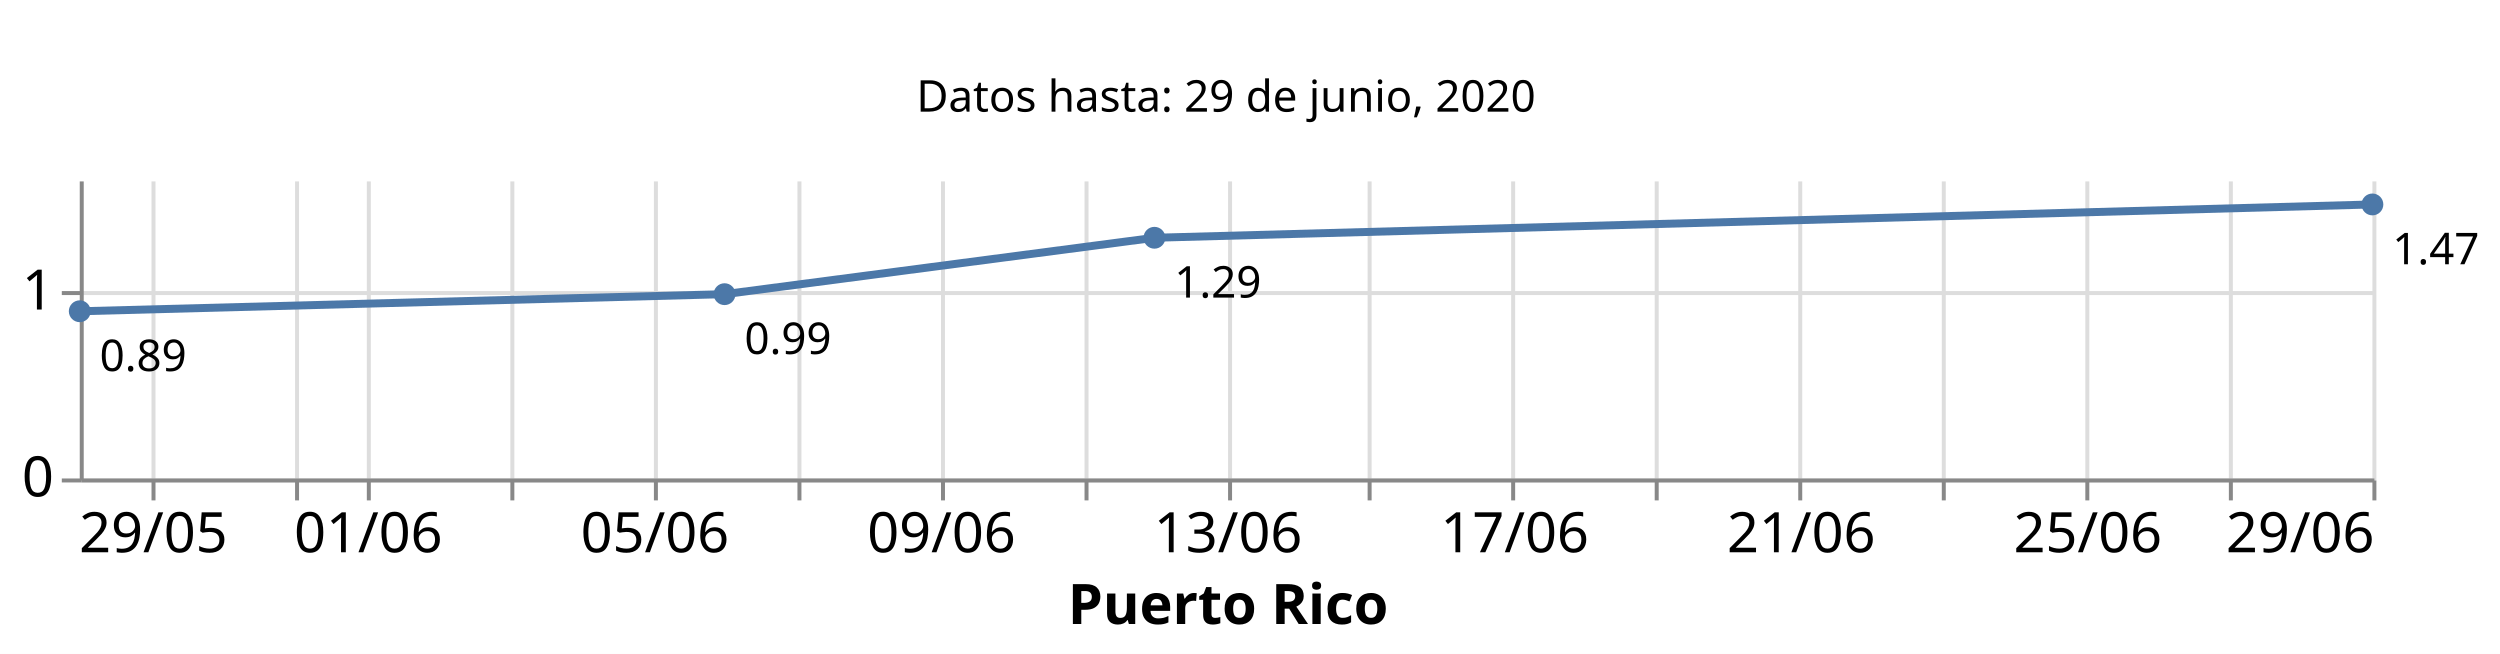
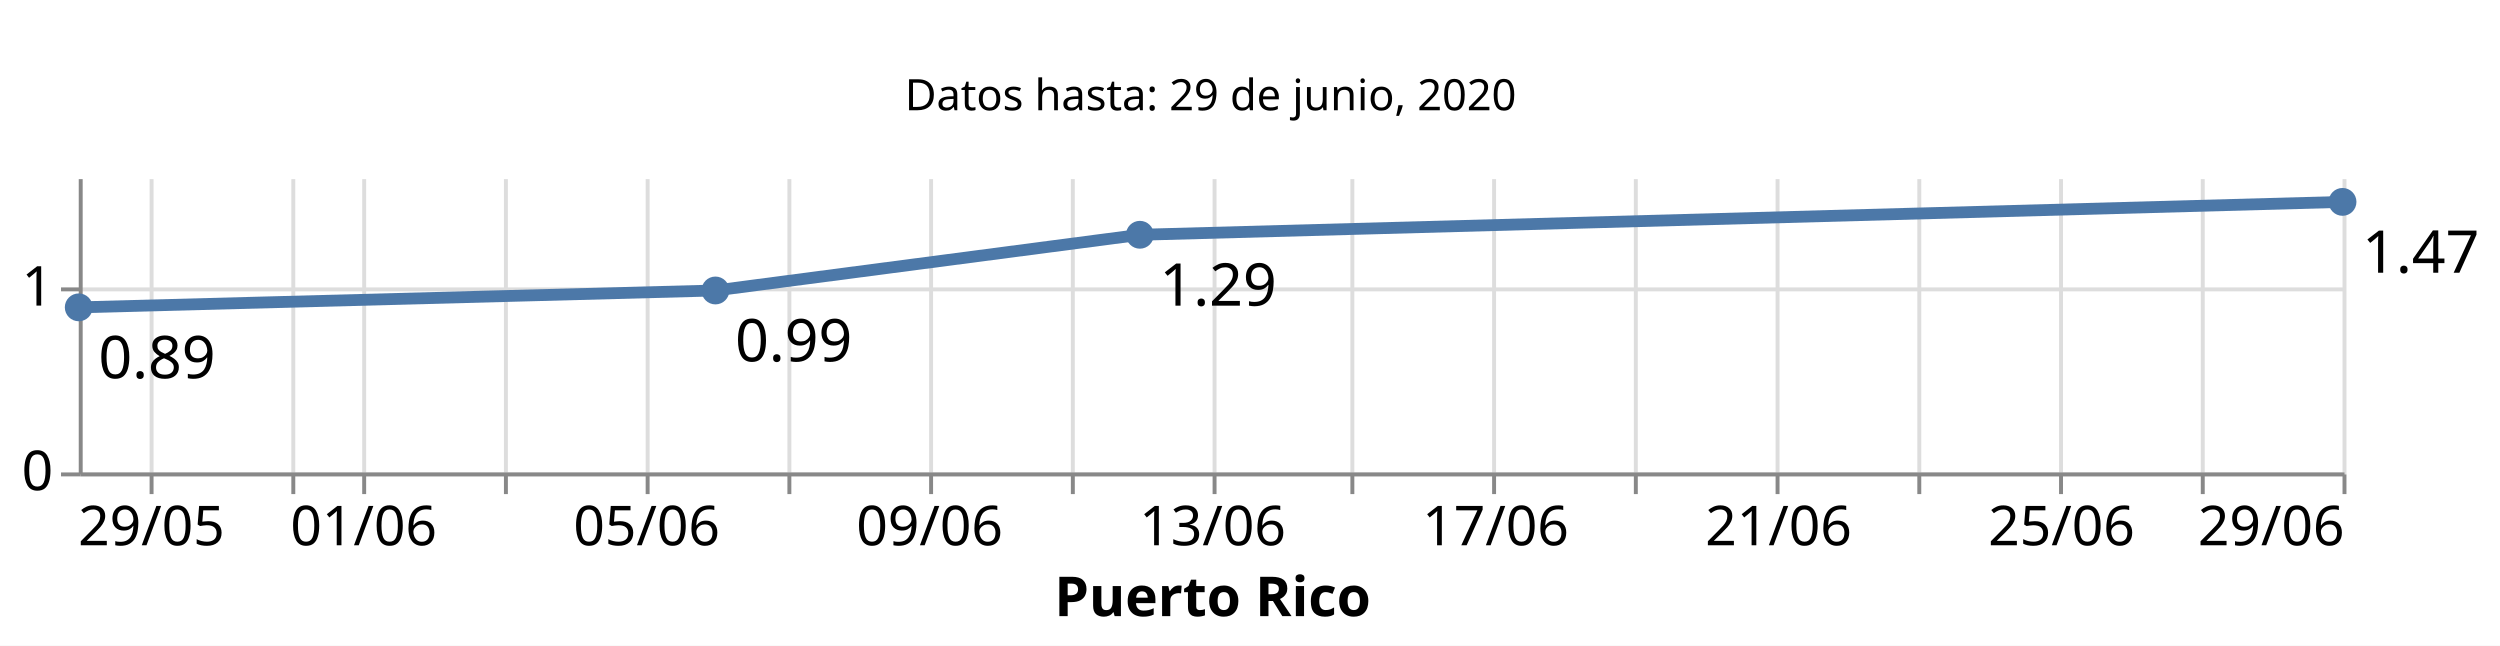
- <svg xmlns="http://www.w3.org/2000/svg" class="marks" width="627" height="164" viewBox="0 0 627 164" version="1.1">
-   <rect width="627" height="164" style="fill: white;" />
+ <svg xmlns="http://www.w3.org/2000/svg" class="marks" width="635" height="164" viewBox="0 0 635 164" version="1.1">
+   <rect width="635" height="164" style="fill: white;" />
  <g transform="translate(20,5)">
    <g class="mark-group role-frame root">
      <g transform="translate(0,0)">
        <path class="background" d="M0,0h0v0h0Z" style="fill: none;" />
        <g>
          <g class="mark-group role-scope concat_0_group">
            <g transform="translate(0,0)">
              <path class="background" d="M0,0h575v40h-575Z" style="fill: none; stroke: #ddd; stroke-width: 0;" />
              <g>
                <g class="mark-text role-mark concat_0_marks">
                  <text text-anchor="middle" transform="translate(287.5,23)" style="font-family: sans-serif; font-size: 11px; fill: black;">Datos hasta: 29 de junio, 2020</text>
                </g>
              </g>
              <path class="foreground" d="" style="display: none; fill: none;" />
            </g>
          </g>
          <g class="mark-group role-scope concat_1_group">
            <g transform="translate(0,40)">
              <path class="background" d="M0,0h575v75h-575Z" style="fill: none; stroke: #ddd; stroke-width: 0;" />
              <g>
                <g class="mark-group role-axis">
                  <g transform="translate(0.5,75.5)">
                    <path class="background" d="M0,0h0v0h0Z" style="pointer-events: none; fill: none;" />
                    <g>
                      <g class="mark-rule role-axis-grid" style="pointer-events: none;">
                        <line transform="translate(18,-75)" x2="0" y2="75" style="fill: none; stroke: #ddd; stroke-width: 1; opacity: 1;" />
                        <line transform="translate(54,-75)" x2="0" y2="75" style="fill: none; stroke: #ddd; stroke-width: 1; opacity: 1;" />
                        <line transform="translate(72,-75)" x2="0" y2="75" style="fill: none; stroke: #ddd; stroke-width: 1; opacity: 1;" />
                        <line transform="translate(108,-75)" x2="0" y2="75" style="fill: none; stroke: #ddd; stroke-width: 1; opacity: 1;" />
                        <line transform="translate(144,-75)" x2="0" y2="75" style="fill: none; stroke: #ddd; stroke-width: 1; opacity: 1;" />
                        <line transform="translate(180,-75)" x2="0" y2="75" style="fill: none; stroke: #ddd; stroke-width: 1; opacity: 1;" />
                        <line transform="translate(216,-75)" x2="0" y2="75" style="fill: none; stroke: #ddd; stroke-width: 1; opacity: 1;" />
                        <line transform="translate(252,-75)" x2="0" y2="75" style="fill: none; stroke: #ddd; stroke-width: 1; opacity: 1;" />
                        <line transform="translate(288,-75)" x2="0" y2="75" style="fill: none; stroke: #ddd; stroke-width: 1; opacity: 1;" />
                        <line transform="translate(323,-75)" x2="0" y2="75" style="fill: none; stroke: #ddd; stroke-width: 1; opacity: 1;" />
                        <line transform="translate(359,-75)" x2="0" y2="75" style="fill: none; stroke: #ddd; stroke-width: 1; opacity: 1;" />
                        <line transform="translate(395,-75)" x2="0" y2="75" style="fill: none; stroke: #ddd; stroke-width: 1; opacity: 1;" />
                        <line transform="translate(431,-75)" x2="0" y2="75" style="fill: none; stroke: #ddd; stroke-width: 1; opacity: 1;" />
                        <line transform="translate(467,-75)" x2="0" y2="75" style="fill: none; stroke: #ddd; stroke-width: 1; opacity: 1;" />
                        <line transform="translate(503,-75)" x2="0" y2="75" style="fill: none; stroke: #ddd; stroke-width: 1; opacity: 1;" />
                        <line transform="translate(539,-75)" x2="0" y2="75" style="fill: none; stroke: #ddd; stroke-width: 1; opacity: 1;" />
                        <line transform="translate(575,-75)" x2="0" y2="75" style="fill: none; stroke: #ddd; stroke-width: 1; opacity: 1;" />
                      </g>
                    </g>
                    <path class="foreground" d="" style="pointer-events: none; display: none; fill: none;" />
                  </g>
                </g>
                <g class="mark-group role-axis">
                  <g transform="translate(0.5,0.5)">
                    <path class="background" d="M0,0h0v0h0Z" style="pointer-events: none; fill: none;" />
                    <g>
                      <g class="mark-rule role-axis-grid" style="pointer-events: none;">
                        <line transform="translate(0,75)" x2="575" y2="0" style="fill: none; stroke: #ddd; stroke-width: 1; opacity: 1;" />
                        <line transform="translate(0,28)" x2="575" y2="0" style="fill: none; stroke: #ddd; stroke-width: 1; opacity: 1;" />
                      </g>
                    </g>
                    <path class="foreground" d="" style="pointer-events: none; display: none; fill: none;" />
                  </g>
                </g>
                <g class="mark-group role-axis">
                  <g transform="translate(0.5,75.5)">
                    <path class="background" d="M0,0h0v0h0Z" style="pointer-events: none; fill: none;" />
                    <g>
                      <g class="mark-rule role-axis-tick" style="pointer-events: none;">
                        <line transform="translate(18,0)" x2="0" y2="5" style="fill: none; stroke: #888; stroke-width: 1; opacity: 1;" />
                        <line transform="translate(54,0)" x2="0" y2="5" style="fill: none; stroke: #888; stroke-width: 1; opacity: 1;" />
                        <line transform="translate(72,0)" x2="0" y2="5" style="fill: none; stroke: #888; stroke-width: 1; opacity: 1;" />
                        <line transform="translate(108,0)" x2="0" y2="5" style="fill: none; stroke: #888; stroke-width: 1; opacity: 1;" />
                        <line transform="translate(144,0)" x2="0" y2="5" style="fill: none; stroke: #888; stroke-width: 1; opacity: 1;" />
                        <line transform="translate(180,0)" x2="0" y2="5" style="fill: none; stroke: #888; stroke-width: 1; opacity: 1;" />
                        <line transform="translate(216,0)" x2="0" y2="5" style="fill: none; stroke: #888; stroke-width: 1; opacity: 1;" />
                        <line transform="translate(252,0)" x2="0" y2="5" style="fill: none; stroke: #888; stroke-width: 1; opacity: 1;" />
                        <line transform="translate(288,0)" x2="0" y2="5" style="fill: none; stroke: #888; stroke-width: 1; opacity: 1;" />
                        <line transform="translate(323,0)" x2="0" y2="5" style="fill: none; stroke: #888; stroke-width: 1; opacity: 1;" />
                        <line transform="translate(359,0)" x2="0" y2="5" style="fill: none; stroke: #888; stroke-width: 1; opacity: 1;" />
                        <line transform="translate(395,0)" x2="0" y2="5" style="fill: none; stroke: #888; stroke-width: 1; opacity: 1;" />
                        <line transform="translate(431,0)" x2="0" y2="5" style="fill: none; stroke: #888; stroke-width: 1; opacity: 1;" />
                        <line transform="translate(467,0)" x2="0" y2="5" style="fill: none; stroke: #888; stroke-width: 1; opacity: 1;" />
                        <line transform="translate(503,0)" x2="0" y2="5" style="fill: none; stroke: #888; stroke-width: 1; opacity: 1;" />
                        <line transform="translate(539,0)" x2="0" y2="5" style="fill: none; stroke: #888; stroke-width: 1; opacity: 1;" />
                        <line transform="translate(575,0)" x2="0" y2="5" style="fill: none; stroke: #888; stroke-width: 1; opacity: 1;" />
                      </g>
                      <g class="mark-text role-axis-label" style="pointer-events: none;">
                        <text text-anchor="middle" transform="translate(17.96875,18)" style="font-family: sans-serif; font-size: 14px; fill: #000; opacity: 1;">29/05</text>
                        <text text-anchor="middle" transform="translate(53.90625,18)" style="font-family: sans-serif; font-size: 14px; fill: #000; opacity: 0;">31/05</text>
                        <text text-anchor="middle" transform="translate(71.875,18)" style="font-family: sans-serif; font-size: 14px; fill: #000; opacity: 1;">01/06</text>
                        <text text-anchor="middle" transform="translate(107.8125,18)" style="font-family: sans-serif; font-size: 14px; fill: #000; opacity: 0;">03/06</text>
                        <text text-anchor="middle" transform="translate(143.75,18)" style="font-family: sans-serif; font-size: 14px; fill: #000; opacity: 1;">05/06</text>
                        <text text-anchor="middle" transform="translate(179.6875,18)" style="font-family: sans-serif; font-size: 14px; fill: #000; opacity: 0;">07/06</text>
                        <text text-anchor="middle" transform="translate(215.625,18)" style="font-family: sans-serif; font-size: 14px; fill: #000; opacity: 1;">09/06</text>
                        <text text-anchor="middle" transform="translate(251.5625,18)" style="font-family: sans-serif; font-size: 14px; fill: #000; opacity: 0;">11/06</text>
                        <text text-anchor="middle" transform="translate(287.5,18)" style="font-family: sans-serif; font-size: 14px; fill: #000; opacity: 1;">13/06</text>
                        <text text-anchor="middle" transform="translate(323.4375,18)" style="font-family: sans-serif; font-size: 14px; fill: #000; opacity: 0;">15/06</text>
                        <text text-anchor="middle" transform="translate(359.375,18)" style="font-family: sans-serif; font-size: 14px; fill: #000; opacity: 1;">17/06</text>
                        <text text-anchor="middle" transform="translate(395.3125,18)" style="font-family: sans-serif; font-size: 14px; fill: #000; opacity: 0;">19/06</text>
                        <text text-anchor="middle" transform="translate(431.25,18)" style="font-family: sans-serif; font-size: 14px; fill: #000; opacity: 1;">21/06</text>
                        <text text-anchor="middle" transform="translate(467.1875,18)" style="font-family: sans-serif; font-size: 14px; fill: #000; opacity: 0;">23/06</text>
                        <text text-anchor="middle" transform="translate(503.125,18)" style="font-family: sans-serif; font-size: 14px; fill: #000; opacity: 1;">25/06</text>
                        <text text-anchor="middle" transform="translate(539.0625,18)" style="font-family: sans-serif; font-size: 14px; fill: #000; opacity: 0;">27/06</text>
                        <text text-anchor="end" transform="translate(575,18)" style="font-family: sans-serif; font-size: 14px; fill: #000; opacity: 1;">29/06</text>
                      </g>
                      <g class="mark-rule role-axis-domain" style="pointer-events: none;">
                        <line transform="translate(0,0)" x2="575" y2="0" style="fill: none; stroke: #888; stroke-width: 1; opacity: 1;" />
                      </g>
                      <g class="mark-text role-axis-title" style="pointer-events: none;">
                        <text text-anchor="middle" transform="translate(287.5,36)" style="font-family: sans-serif; font-size: 14px; font-weight: bold; fill: #000; opacity: 1;">Puerto Rico</text>
                      </g>
                    </g>
                    <path class="foreground" d="" style="pointer-events: none; display: none; fill: none;" />
                  </g>
                </g>
                <g class="mark-group role-axis">
                  <g transform="translate(0.5,0.5)">
                    <path class="background" d="M0,0h0v0h0Z" style="pointer-events: none; fill: none;" />
                    <g>
                      <g class="mark-rule role-axis-tick" style="pointer-events: none;">
                        <line transform="translate(0,75)" x2="-5" y2="0" style="fill: none; stroke: #888; stroke-width: 1; opacity: 1;" />
                        <line transform="translate(0,28)" x2="-5" y2="0" style="fill: none; stroke: #888; stroke-width: 1; opacity: 1;" />
                      </g>
                      <g class="mark-text role-axis-label" style="pointer-events: none;">
                        <text text-anchor="end" transform="translate(-7,79)" style="font-family: sans-serif; font-size: 14px; fill: #000; opacity: 1;">0</text>
                        <text text-anchor="end" transform="translate(-7,32.125)" style="font-family: sans-serif; font-size: 14px; fill: #000; opacity: 1;">1</text>
                      </g>
                      <g class="mark-rule role-axis-domain" style="pointer-events: none;">
                        <line transform="translate(0,75)" x2="0" y2="-75" style="fill: none; stroke: #888; stroke-width: 1; opacity: 1;" />
                      </g>
                    </g>
                    <path class="foreground" d="" style="pointer-events: none; display: none; fill: none;" />
                  </g>
                </g>
                <g class="mark-line role-mark concat_1_layer_0_layer_0_marks">
-                   <path d="M0,33.063L161.719,28.778L269.531,14.632L575,6.275" style="fill: none; stroke: #4c78a8; stroke-width: 2;" />
+                   <path d="M0,33.067L161.719,28.781L269.531,14.632L575,6.281" style="fill: none; stroke: #4c78a8; stroke-width: 3;" />
                </g>
                <g class="mark-symbol role-mark concat_1_layer_0_layer_1_marks">
-                   <path transform="translate(0,33.06259)" d="M2.739,0A2.739,2.739,0,1,1,-2.739,0A2.739,2.739,0,1,1,2.739,0" style="fill: #4c78a8; stroke-width: 2; opacity: 1;" />
-                   <path transform="translate(161.7188,28.77773)" d="M2.739,0A2.739,2.739,0,1,1,-2.739,0A2.739,2.739,0,1,1,2.739,0" style="fill: #4c78a8; stroke-width: 2; opacity: 1;" />
-                   <path transform="translate(269.5312,14.63201)" d="M2.739,0A2.739,2.739,0,1,1,-2.739,0A2.739,2.739,0,1,1,2.739,0" style="fill: #4c78a8; stroke-width: 2; opacity: 1;" />
-                   <path transform="translate(575,6.274552)" d="M2.739,0A2.739,2.739,0,1,1,-2.739,0A2.739,2.739,0,1,1,2.739,0" style="fill: #4c78a8; stroke-width: 2; opacity: 1;" />
+                   <path transform="translate(0,33.06678)" d="M3.536,0A3.536,3.536,0,1,1,-3.536,0A3.536,3.536,0,1,1,3.536,0" style="fill: #4c78a8; stroke-width: 2; opacity: 1;" />
+                   <path transform="translate(161.7188,28.78099)" d="M3.536,0A3.536,3.536,0,1,1,-3.536,0A3.536,3.536,0,1,1,3.536,0" style="fill: #4c78a8; stroke-width: 2; opacity: 1;" />
+                   <path transform="translate(269.5312,14.63201)" d="M3.536,0A3.536,3.536,0,1,1,-3.536,0A3.536,3.536,0,1,1,3.536,0" style="fill: #4c78a8; stroke-width: 2; opacity: 1;" />
+                   <path transform="translate(575,6.280595)" d="M3.536,0A3.536,3.536,0,1,1,-3.536,0A3.536,3.536,0,1,1,3.536,0" style="fill: #4c78a8; stroke-width: 2; opacity: 1;" />
                </g>
                <g class="mark-text role-mark concat_1_layer_1_marks">
-                   <text text-anchor="start" transform="translate(5,48.06259)" style="font-family: sans-serif; font-size: 11px; fill: black;">0.89</text>
-                   <text text-anchor="start" transform="translate(166.7188,43.77773)" style="font-family: sans-serif; font-size: 11px; fill: black;">0.99</text>
-                   <text text-anchor="start" transform="translate(274.5312,29.63201)" style="font-family: sans-serif; font-size: 11px; fill: black;">1.29</text>
-                   <text text-anchor="start" transform="translate(580,21.27455)" style="font-family: sans-serif; font-size: 11px; fill: black;">1.47</text>
+                   <text text-anchor="start" transform="translate(5,51.06678)" style="font-family: sans-serif; font-size: 15px; fill: black;">0.89</text>
+                   <text text-anchor="start" transform="translate(166.7188,46.78099)" style="font-family: sans-serif; font-size: 15px; fill: black;">0.99</text>
+                   <text text-anchor="start" transform="translate(274.5312,32.63201)" style="font-family: sans-serif; font-size: 15px; fill: black;">1.29</text>
+                   <text text-anchor="start" transform="translate(580,24.2806)" style="font-family: sans-serif; font-size: 15px; fill: black;">1.47</text>
                </g>
              </g>
              <path class="foreground" d="" style="display: none; fill: none;" />
            </g>
          </g>
        </g>
        <path class="foreground" d="" style="display: none; fill: none;" />
      </g>
    </g>
  </g>
</svg>
